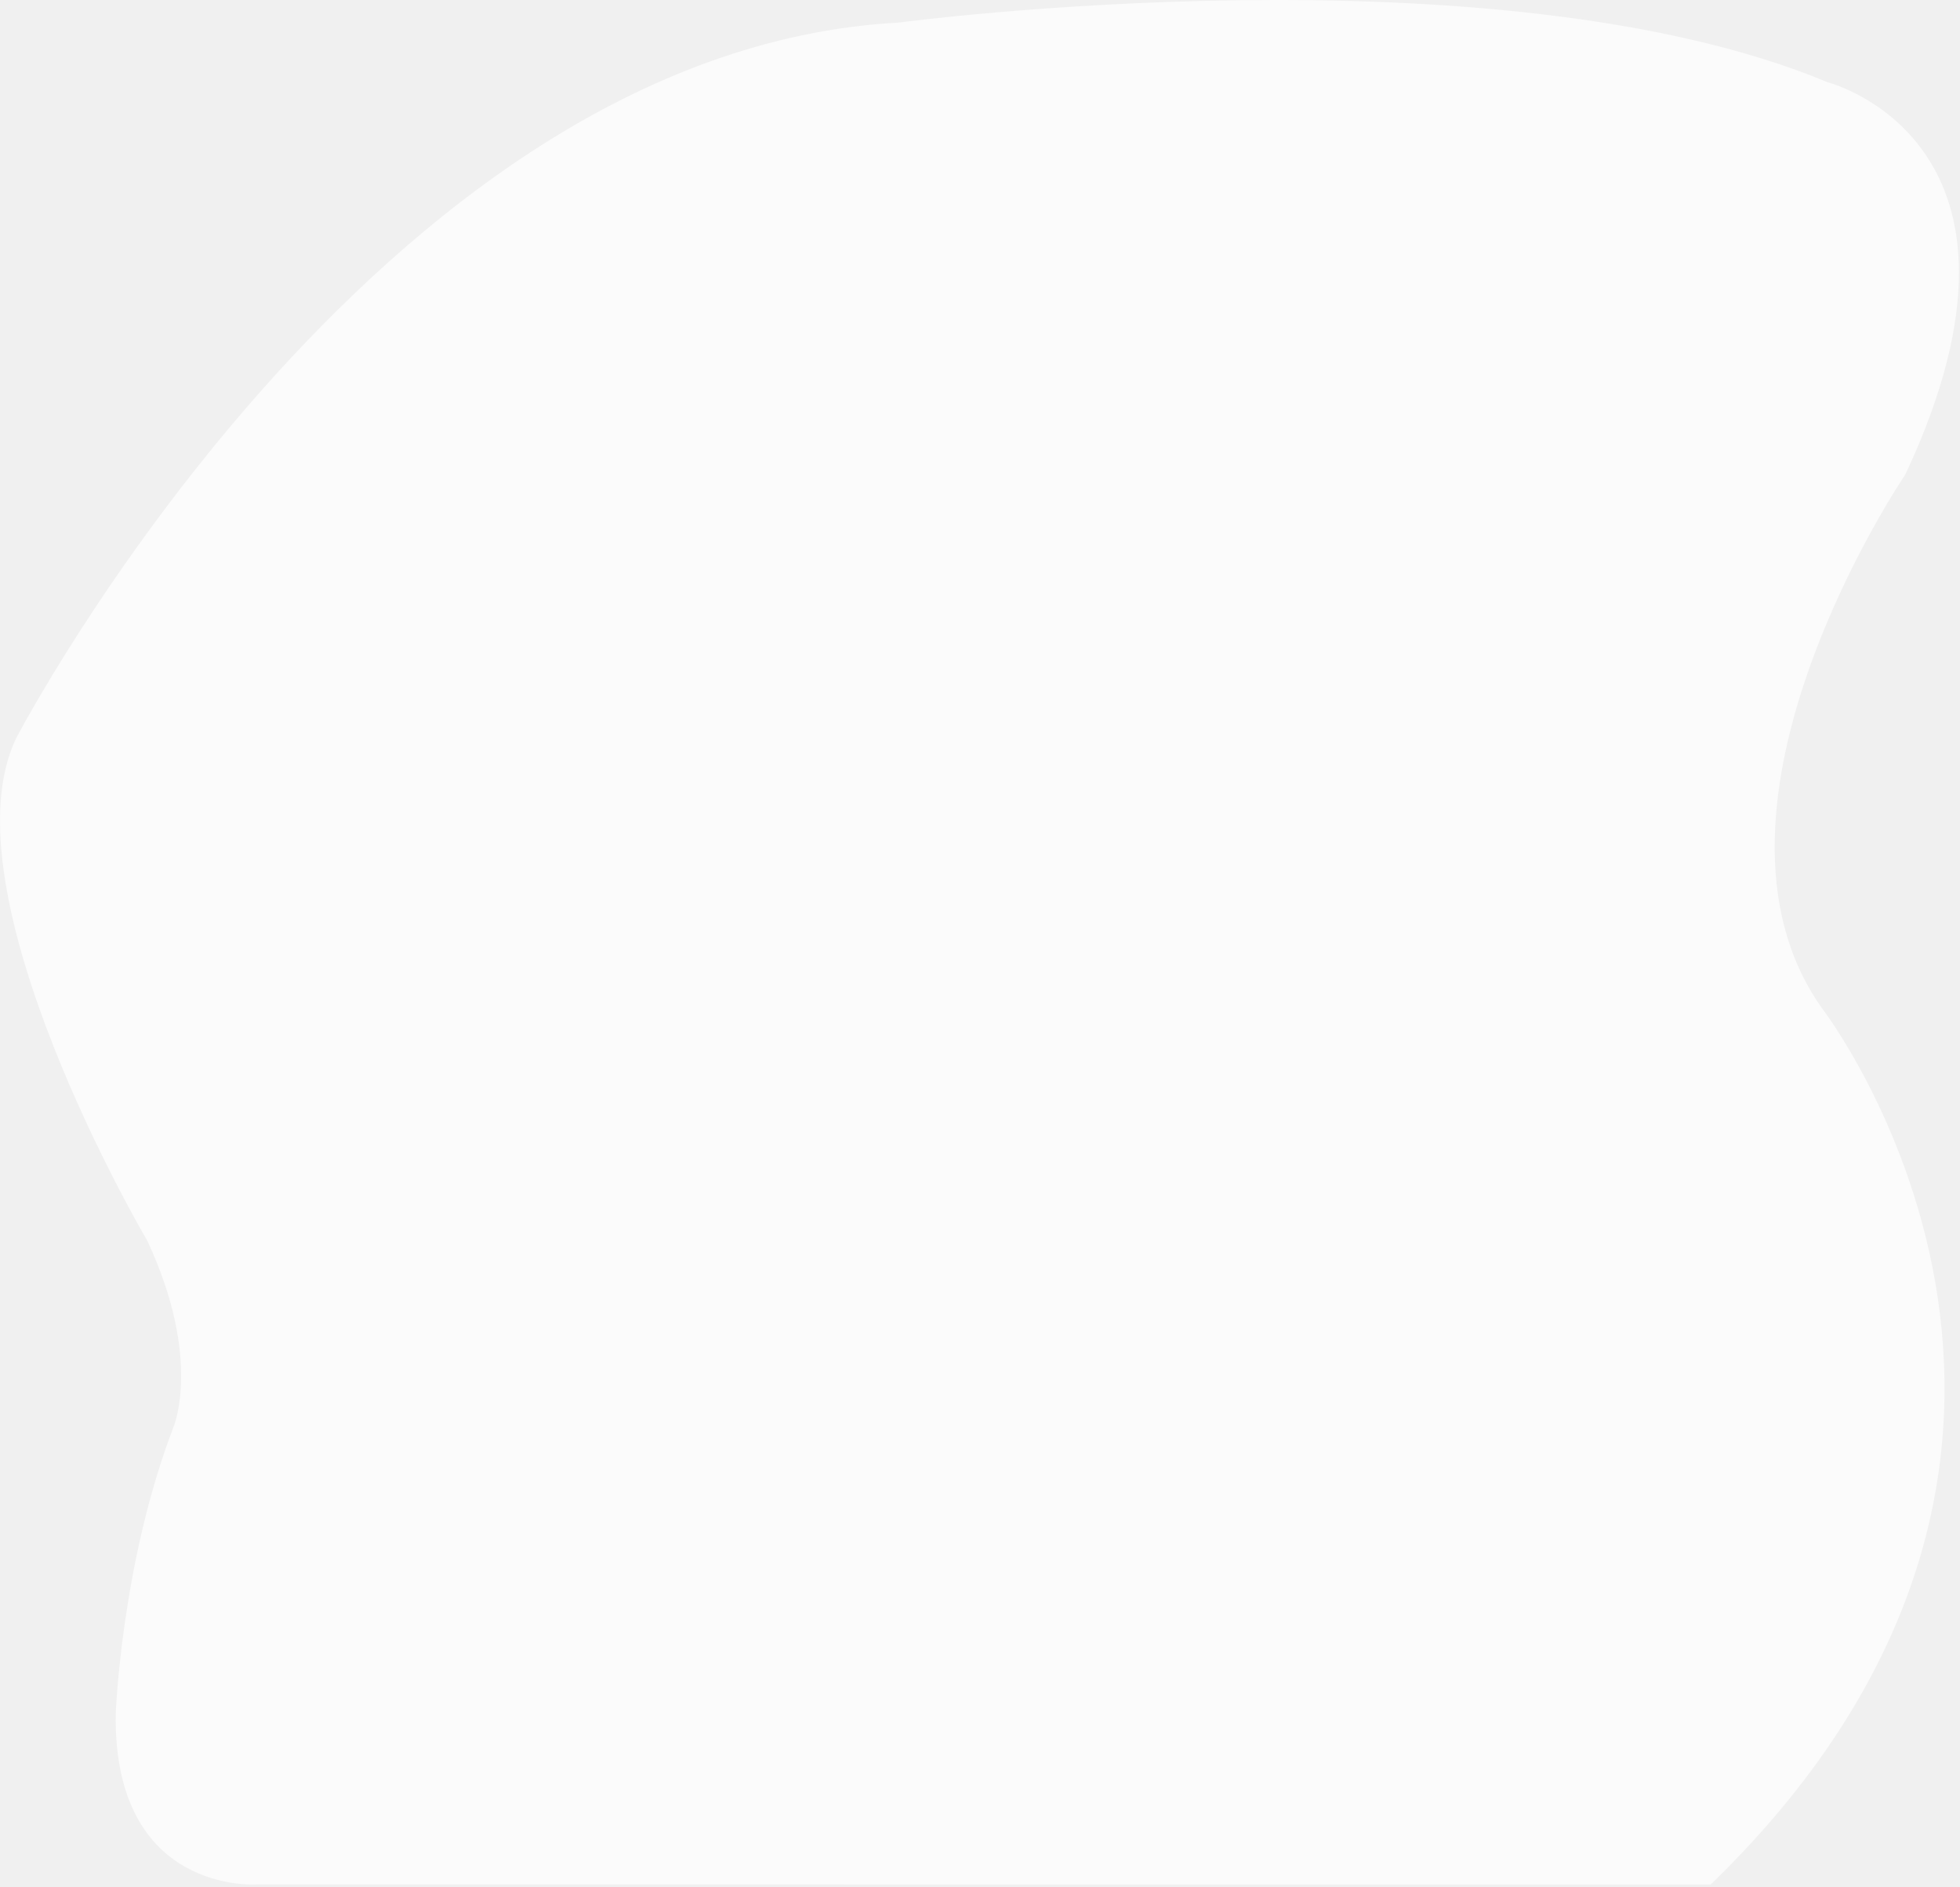
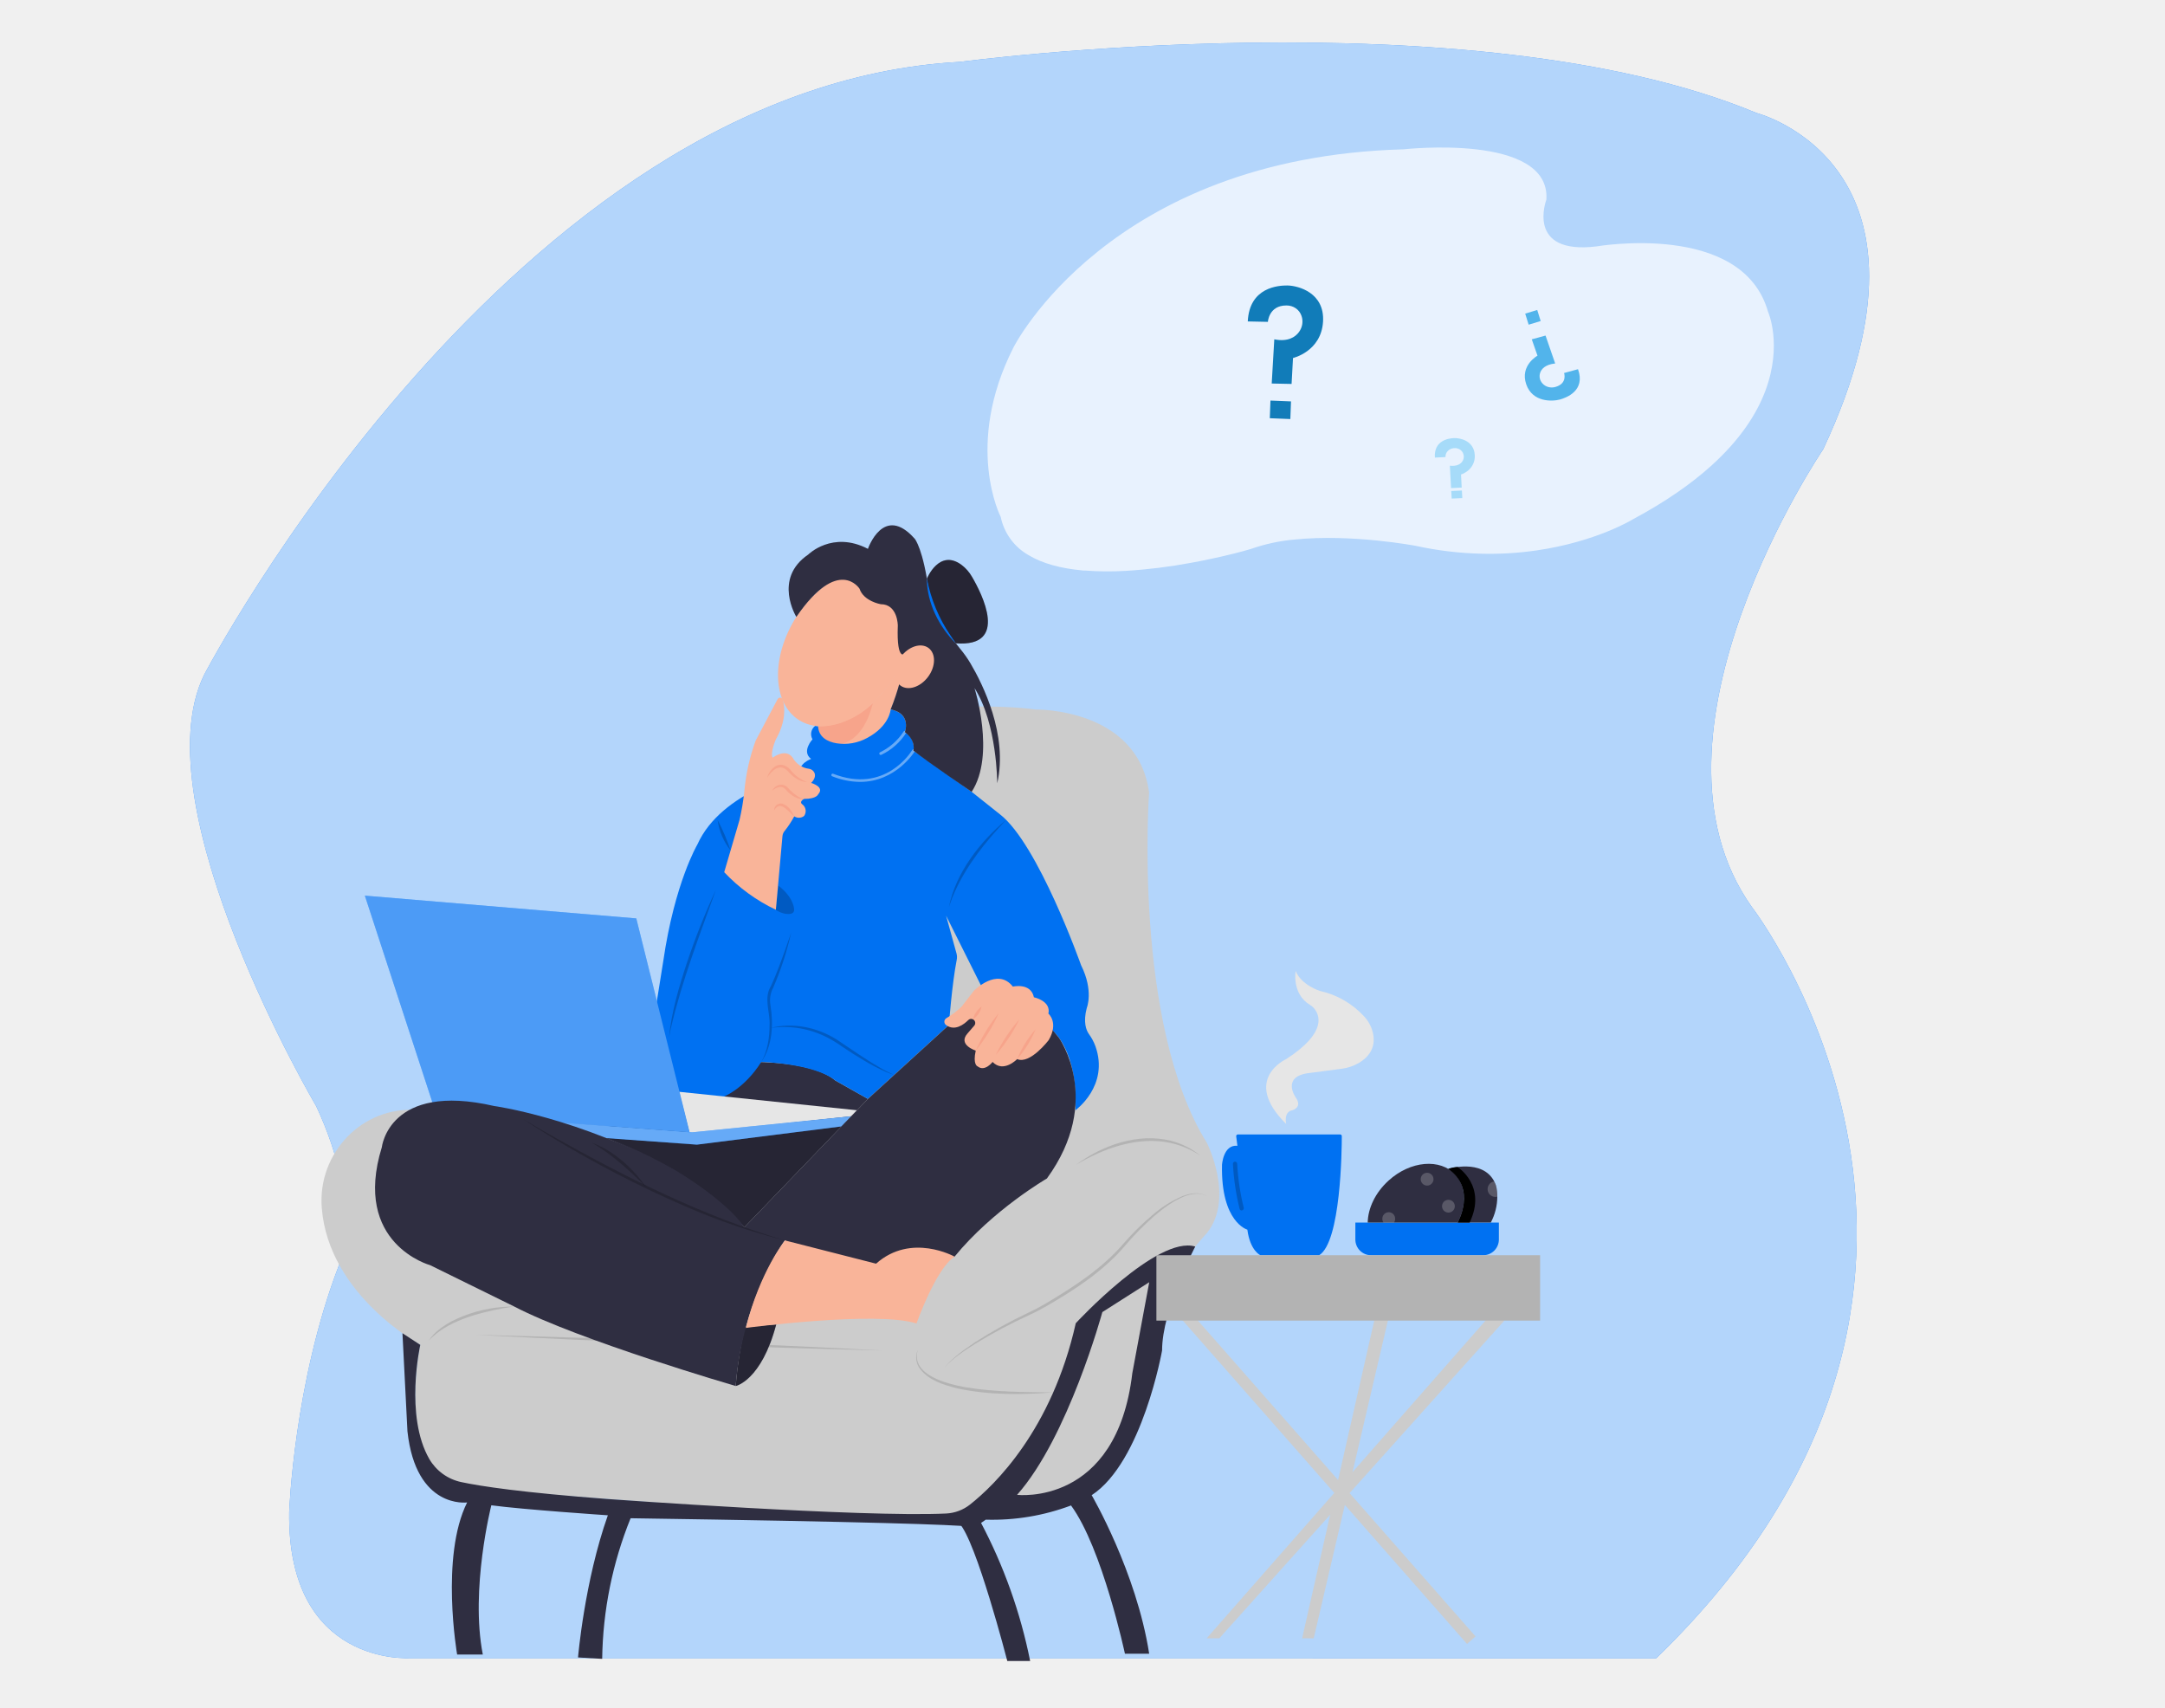
- <svg xmlns="http://www.w3.org/2000/svg" width="672" height="647" viewBox="0 0 672 647" fill="none">
-   <path opacity="0.7" d="M87.922 646.138C87.922 646.138 38.822 649.538 39.672 587.688C39.672 587.688 41.582 536.048 59.392 489.518C59.392 489.518 69.562 466.248 50.482 425.398C50.482 425.398 -20.098 305.658 5.652 252.888C5.652 252.888 128.652 17.398 308.012 7.748C308.012 7.748 512.122 -19.492 626.582 28.178C626.582 28.178 706.692 48.608 653.282 162.668C653.282 162.668 575.732 276.668 624.672 345.668C624.672 345.668 741.032 496.398 586.522 646.168L87.922 646.138Z" fill="white" />
+ <svg xmlns="http://www.w3.org/2000/svg" width="866" height="683" viewBox="0 0 866 683" fill="none">
+   <path d="M163.922 663.138C163.922 663.138 114.822 666.538 115.672 604.688C115.672 604.688 117.582 553.048 135.392 506.518C135.392 506.518 145.562 483.248 126.482 442.398C126.482 442.398 55.902 322.658 81.652 269.888C81.652 269.888 204.652 34.398 384.012 24.748C384.012 24.748 588.122 -2.492 702.582 45.178C702.582 45.178 782.692 65.608 729.282 179.668C729.282 179.668 651.732 293.668 700.672 362.668C700.672 362.668 817.032 513.398 662.522 663.168L163.922 663.138Z" fill="#0071F2" />
+   <path opacity="0.7" d="M163.922 663.138C163.922 663.138 114.822 666.538 115.672 604.688C115.672 604.688 117.582 553.048 135.392 506.518C135.392 506.518 145.562 483.248 126.482 442.398C126.482 442.398 55.902 322.658 81.652 269.888C81.652 269.888 204.652 34.398 384.012 24.748C384.012 24.748 588.122 -2.492 702.582 45.178C702.582 45.178 782.692 65.608 729.282 179.668C729.282 179.668 651.732 293.668 700.672 362.668C700.672 362.668 817.032 513.398 662.522 663.168L163.922 663.138Z" fill="white" />
+   <path d="M168.112 444.038L166.902 443.938C144.952 442.338 127.012 461.088 128.702 483.038C131.412 518.098 168.112 537.828 168.112 537.828C168.112 537.828 159.582 578.188 177.772 590.698C177.772 590.698 176.072 594.108 224.392 598.088L369.332 608.888C463.692 604.888 459.152 541.238 459.152 541.238C458.012 519.078 482.782 493.128 482.782 493.128C493.912 479.128 482.782 457.128 482.782 457.128C452.982 409.378 459.642 316.938 459.642 316.938C455.032 283.038 414.242 283.758 414.242 283.758C384.682 279.758 327.242 287.068 327.242 287.068V414.778L166.922 443.938" fill="#CCCCCC" />
+   <path d="M347.172 439.498L297.712 490.868C297.712 490.868 282.082 470.468 236.892 452.998L294.022 427.208L301.892 424.728C301.892 424.728 325.282 424.438 334.092 432.118L347.172 439.498Z" fill="#2F2E41" />
+   <path d="M327.222 290.448C327.222 290.448 327.222 296.768 336.152 297.538C339.495 297.806 342.849 297.17 345.862 295.698C349.862 293.778 355.212 290.058 356.262 283.748C359.273 276.565 361.292 269.006 362.262 261.278C362.262 261.278 352.572 289.148 327.222 290.448Z" fill="#F9B499" />
+   <path d="M327.222 290.448C327.222 290.448 326.562 296.828 336.152 297.538C336.152 297.538 345.152 297.198 349.152 281.238C349.162 281.208 340.532 290.608 327.222 290.448Z" fill="#F7A48B" />
+   <path d="M326.052 290.328C325.254 290.938 324.706 291.818 324.513 292.804C324.319 293.79 324.493 294.812 325.002 295.678C325.002 295.678 320.472 300.558 324.442 303.518C324.442 303.518 319.312 305.348 319.882 309.328C319.882 309.328 288.622 316.148 278.952 337.748C278.952 337.748 269.863 353.088 265.312 384.358L261.312 409.358L268.992 436.928L289.452 438.628C289.452 438.628 297.692 435.508 304.512 424.708C304.512 424.708 325.512 425.268 334.072 432.098L347.152 439.488L379.552 409.928C379.552 409.928 380.842 393.148 382.682 383.928C382.863 383.054 382.832 382.149 382.592 381.288L378.432 366.208L392.642 394.628L421.062 412.208C421.062 412.208 431.292 420.208 430.162 444.038C430.162 444.038 443.812 434.288 438.162 418.398C437.51 416.657 436.626 415.012 435.532 413.508C434.532 412.068 433.173 408.898 434.712 403.118C434.712 403.118 437.562 396.298 432.442 386.058C432.442 386.058 415.262 337.498 399.982 325.688L388.672 316.688L365.362 300.208C365.634 298.774 365.451 297.29 364.838 295.965C364.224 294.64 363.212 293.539 361.942 292.818C361.942 292.818 364.792 285.428 356.262 283.728C356.262 283.728 355.852 290.338 346.912 295.108C343.149 297.187 338.797 297.943 334.552 297.258C331.052 296.648 327.482 294.908 327.222 290.428L326.052 290.328Z" fill="#0071F2" />
+   <g opacity="0.4">
+     <path d="M352.282 301.938C352.154 301.937 352.03 301.893 351.93 301.813C351.83 301.733 351.76 301.622 351.731 301.497C351.703 301.372 351.717 301.241 351.771 301.125C351.826 301.009 351.918 300.915 352.032 300.858C355.873 299.007 359.132 296.136 361.452 292.558C361.489 292.493 361.538 292.435 361.597 292.388C361.657 292.342 361.724 292.307 361.797 292.287C361.869 292.266 361.945 292.26 362.02 292.269C362.094 292.278 362.167 292.301 362.232 292.338C362.298 292.375 362.356 292.424 362.402 292.483C362.449 292.543 362.483 292.61 362.504 292.683C362.524 292.755 362.53 292.831 362.521 292.906C362.513 292.98 362.489 293.053 362.452 293.118C360.034 296.905 356.605 299.939 352.552 301.878C352.468 301.918 352.376 301.939 352.282 301.938Z" fill="white" />
+   </g>
+   <g opacity="0.4">
+     <path d="M344.022 312.718C340.154 312.674 336.329 311.893 332.752 310.418C332.655 310.343 332.585 310.239 332.553 310.12C332.521 310.001 332.528 309.875 332.575 309.761C332.622 309.648 332.704 309.553 332.811 309.49C332.917 309.428 333.04 309.403 333.162 309.418C354.052 317.658 364.432 300.718 364.872 299.988C364.949 299.856 365.076 299.759 365.224 299.72C365.372 299.68 365.53 299.701 365.662 299.778C365.795 299.855 365.892 299.982 365.931 300.13C365.97 300.278 365.949 300.436 365.872 300.568C365.752 300.668 358.402 312.718 344.022 312.718Z" fill="white" />
+   </g>
+   <path opacity="0.2" d="M402.462 327.918C394.352 336.448 386.812 345.838 381.932 356.618L381.422 357.828C380.652 359.408 380.202 361.108 379.572 362.758C382.232 349.218 391.992 336.578 402.462 327.918Z" fill="black" />
+   <path opacity="0.2" d="M286.342 355.938C279.762 374.168 272.762 392.338 268.342 411.238C268.102 412.508 267.842 413.778 267.582 415.048C268.582 404.718 271.582 394.668 274.842 384.828C278.134 374.993 281.969 365.348 286.332 355.938H286.342Z" fill="black" />
+   <path d="M311.352 354.208L310.302 363.868C310.302 363.868 313.392 366.128 316.482 365.418C316.832 365.341 317.143 365.141 317.359 364.855C317.575 364.569 317.683 364.216 317.662 363.858C317.562 362.058 316.632 358.288 311.352 354.208Z" fill="#0071F2" />
+   <path opacity="0.2" d="M311.352 354.208L310.302 363.868C310.302 363.868 313.392 366.128 316.482 365.418C316.832 365.341 317.143 365.141 317.359 364.855C317.575 364.569 317.683 364.216 317.662 363.858C317.562 362.058 316.632 358.288 311.352 354.208Z" fill="black" />
+   <path d="M289.682 348.828L295.812 327.918C296.668 324.226 297.302 320.486 297.712 316.718C298.317 309.711 299.847 302.814 302.262 296.208L311.042 279.618C311.146 279.417 311.307 279.252 311.505 279.143C311.704 279.035 311.93 278.988 312.155 279.01C312.38 279.031 312.594 279.12 312.768 279.264C312.942 279.408 313.069 279.601 313.132 279.818C313.962 282.818 314.482 288.438 310.302 295.818C310.302 295.818 307.942 301.328 309.082 303.028C309.082 303.028 314.202 299.028 317.082 303.028C317.734 304.238 318.668 305.273 319.805 306.046C320.941 306.819 322.247 307.307 323.612 307.468C324.069 307.532 324.502 307.707 324.875 307.977C325.248 308.247 325.549 308.605 325.752 309.018C326.172 309.968 326.172 311.358 324.472 313.128C324.472 313.128 330.062 314.678 327.262 317.668C327.262 317.668 326.742 319.518 321.632 319.518C321.632 319.518 319.352 320.648 321.062 321.788C321.72 322.331 322.146 323.104 322.252 323.95C322.358 324.796 322.136 325.65 321.632 326.338C321.077 326.773 320.398 327.022 319.693 327.051C318.988 327.08 318.292 326.886 317.702 326.498C316.597 328.556 315.308 330.511 313.852 332.338C313.367 332.901 313.066 333.599 312.992 334.338L310.342 363.848C302.58 360.173 295.573 355.078 289.682 348.828Z" fill="#F9B499" />
+   <path opacity="0.2" d="M287.032 327.918C289.099 331.842 290.838 335.929 292.232 340.138C289.429 336.608 287.632 332.386 287.032 327.918Z" fill="black" />
+   <path d="M306.812 311.028C307.692 308.388 310.052 305.218 313.242 305.978C314.245 306.258 315.154 306.804 315.872 307.558C316.312 308.108 316.822 308.668 317.322 309.188C318.81 310.79 320.662 312.008 322.722 312.738C319.722 312.738 316.722 310.318 315.072 308.338C311.862 305.108 308.783 308.118 306.812 311.028Z" fill="#F7A48B" />
+   <path d="M308.842 316.258C310.182 313.758 313.122 312.918 315.212 315.108C315.462 315.368 315.682 315.648 315.912 315.928L315.862 315.868C317.522 317.398 319.322 319.018 321.592 319.558C318.932 319.888 316.042 317.868 314.412 315.898C312.782 313.928 310.582 314.768 308.842 316.258Z" fill="#F7A48B" />
+   <path d="M309.652 324.098C309.644 323.701 309.723 323.306 309.885 322.943C310.046 322.58 310.286 322.257 310.587 321.997C310.888 321.737 311.243 321.547 311.626 321.44C312.009 321.333 312.41 321.312 312.802 321.378C314.246 321.83 315.485 322.775 316.302 324.048C316.864 324.814 317.321 325.652 317.662 326.538C316.942 325.918 316.292 325.258 315.662 324.638C313.662 322.728 311.562 320.888 309.662 324.098H309.652Z" fill="#F7A48B" />
+   <path opacity="0.2" d="M304.532 424.718C307.072 420.238 307.822 414.938 307.832 409.868C308.072 404.648 305.352 399.228 308.402 394.318C310.552 389.688 312.752 383.638 314.592 378.418L316.472 372.988C314.779 380.504 312.388 387.846 309.332 394.918C308.148 397.105 307.746 399.631 308.192 402.078C309.422 409.638 308.992 418.218 304.532 424.718Z" fill="black" />
+   <path opacity="0.2" d="M308.282 411.118C317.192 408.848 326.902 410.868 334.622 415.718C340.252 419.458 345.822 423.418 351.672 426.808C353.587 427.988 355.593 429.012 357.672 429.868C356.581 429.556 355.509 429.179 354.462 428.738C351.348 427.353 348.322 425.777 345.402 424.018C342.476 422.278 339.606 420.452 336.792 418.538C334.969 417.235 333.058 416.059 331.072 415.018C324.057 411.365 316.073 410.001 308.242 411.118H308.282Z" fill="black" />
+   <path opacity="0.2" d="M236.922 452.998C236.922 452.998 277.282 465.508 297.742 490.868L336.612 450.498L278.782 457.788L236.922 452.998Z" fill="black" />
+   <path d="M342.792 444.038L271.562 436.648L275.832 453.418L340.472 446.448L342.792 444.038Z" fill="#E6E6E6" />
+   <path d="M175.502 445.178L177.542 450.498L278.752 457.788L336.582 450.498L340.472 446.448L276.972 452.848L175.502 445.178Z" fill="#0071F2" />
+   <path opacity="0.4" d="M175.502 445.178L177.542 450.498L278.752 457.788L336.582 450.498L340.472 446.448L276.972 452.848L175.502 445.178Z" fill="white" />
+   <path d="M464.832 540.108C464.832 523.618 478.102 498.548 478.102 498.548C462.922 493.928 430.312 529.208 430.312 529.208C420.712 571.958 397.772 594.018 388.042 601.708C385.302 603.884 381.948 605.147 378.452 605.318C344.802 606.918 243.192 599.528 243.192 599.528C208.722 596.928 192.262 594.408 184.502 592.748C181.852 592.188 179.348 591.08 177.151 589.496C174.954 587.912 173.111 585.886 171.742 583.548C161.742 566.288 168.112 537.868 168.112 537.868L160.982 533.208L162.982 572.468C166.392 603.728 186.852 600.888 186.852 600.888C176.052 622.488 182.852 661.708 182.852 661.708H193.122C188.012 635.558 196.532 602.028 196.532 602.028C209.042 603.728 243.142 606.028 243.142 606.028C233.762 632.468 231.212 662.878 231.212 662.878L240.872 663.448C241.139 644.158 244.994 625.087 252.242 607.208C349.102 608.638 380.752 609.778 388.242 610.558C389.037 610.647 389.84 610.501 390.552 610.138C391.875 609.468 393.134 608.678 394.312 607.778C405.94 608.118 417.523 606.188 428.412 602.098C440.922 619.098 449.972 661.388 449.972 661.388H459.672C454.562 628.588 436.672 597.988 436.672 597.988C456.922 584.748 464.832 540.108 464.832 540.108ZM406.832 597.848C427.292 574.848 440.942 524.758 440.942 524.758L459.692 512.818L452.922 549.208C446.642 602.628 406.852 597.848 406.852 597.848H406.832Z" fill="#2F2E41" />
+   <path d="M430.312 465.908C440.953 458.038 455.032 452.998 468.262 456.218C472.63 457.314 476.701 459.363 480.182 462.218C476.501 459.758 472.389 458.011 468.062 457.068C454.952 454.378 441.502 459.218 430.312 465.898V465.908Z" fill="#B3B3B3" />
+   <path d="M377.732 547.058C381.082 542.868 385.632 539.818 390.022 536.818C396.763 532.478 403.777 528.58 411.022 525.148C413.422 524.038 415.812 522.778 418.092 521.448C429.472 514.688 440.862 507.348 449.532 497.208C453.052 493.155 456.888 489.386 461.002 485.938C464.557 482.822 468.579 480.284 472.922 478.418C475.992 477.198 479.662 476.608 482.682 478.248C479.932 476.908 476.752 477.358 473.982 478.378C469.332 480.208 465.292 483.258 461.522 486.488C457.53 490.007 453.791 493.803 450.332 497.848C441.672 508.148 430.212 515.658 418.662 522.338C416.372 523.668 413.922 524.938 411.512 526.028C404.237 529.358 397.165 533.115 390.332 537.278C385.852 540.128 381.262 543.038 377.742 547.058H377.732Z" fill="#B3B3B3" />
+   <path d="M367.062 540.108C364.372 549.958 378.962 553.498 386.062 554.788C397.672 556.738 409.482 556.788 421.232 556.878C408.502 557.878 395.512 557.988 382.952 555.278C377.582 553.918 371.742 552.178 368.152 547.648C367.308 546.607 366.758 545.358 366.56 544.032C366.361 542.706 366.521 541.352 367.022 540.108H367.062Z" fill="#B3B3B3" />
+   <path d="M171.522 536.128C173.692 532.798 177.092 530.438 180.522 528.508C186.877 525.26 193.809 523.296 200.922 522.728C202.502 522.648 204.072 522.528 205.642 522.488C204.092 522.788 202.542 523.008 201.002 523.278C190.892 525.218 178.762 528.378 171.532 536.128H171.522Z" fill="#B3B3B3" />
+   <path d="M190.282 533.848C244.332 535.208 298.922 537.268 352.922 540.108C298.922 538.798 244.252 536.688 190.262 533.848H190.282Z" fill="#B3B3B3" />
+   <path d="M475.882 524.411L472.465 527.415L586.803 657.472L590.22 654.468L475.882 524.411Z" fill="#CCCCCC" />
+   <path d="M482.672 655.218L596.702 525.328L601.732 528.168L487.732 655.218H482.672Z" fill="#CCCCCC" />
+   <path d="M520.852 655.218L550.342 525.328H555.822L525.492 655.218H520.852Z" fill="#CCCCCC" />
+   <path d="M495.152 453.708H536.052C536.23 453.708 536.4 453.779 536.526 453.904C536.652 454.03 536.722 454.201 536.722 454.378C536.722 459.828 536.342 496.758 527.652 502.018H504.182C504.182 502.018 500.072 500.318 498.942 491.788C498.942 491.788 488.332 488.918 488.802 465.908C488.802 465.908 489.272 457.688 494.962 458.248L494.482 454.458C494.471 454.364 494.48 454.268 494.508 454.177C494.537 454.086 494.584 454.003 494.648 453.932C494.711 453.861 494.789 453.804 494.876 453.766C494.963 453.727 495.057 453.708 495.152 453.708Z" fill="#0071F2" />
+   <path d="M518.262 388.338C518.262 388.338 516.602 397.338 523.912 401.848C524.492 402.185 525.017 402.606 525.472 403.098C527.642 405.508 531.402 412.658 514.472 423.578C514.472 423.578 496.472 431.698 514.472 449.528C514.472 449.528 513.332 444.608 516.952 444.038C516.952 444.038 521.132 442.908 518.292 438.928C518.292 438.928 512.612 430.928 522.842 429.258L536.542 427.458C539.011 427.162 541.392 426.366 543.542 425.118C546.952 423.118 550.622 419.378 549.152 413.038C548.574 410.629 547.394 408.406 545.722 406.578C540.989 401.401 534.772 397.811 527.922 396.298C527.922 396.298 520.542 394.018 518.262 388.338Z" fill="#E6E6E6" />
+   <path d="M599.552 488.948V495.738C599.55 497.405 598.886 499.002 597.707 500.18C596.527 501.357 594.929 502.018 593.262 502.018H548.422C546.757 502.018 545.159 501.357 543.982 500.179C542.804 499.001 542.142 497.404 542.142 495.738V488.948H599.552Z" fill="#0071F2" />
+   <path d="M583.082 488.948H547.082C547.192 483.278 550.082 477.028 555.392 472.198C564.152 464.198 576.172 463.198 582.232 469.868C586.562 474.658 586.642 482.208 583.082 488.948Z" fill="#2F2E41" />
+   <path d="M598.922 478.598C598.908 482.205 598.015 485.754 596.323 488.938H583.082C583.082 488.938 590.862 475.028 579.292 467.488C579.292 467.488 592.873 463.268 597.693 472.488C597.974 473.026 598.214 473.584 598.412 474.158C598.783 475.608 598.955 477.102 598.922 478.598Z" fill="#2F2E41" />
+   <path d="M583.032 466.738C583.032 466.738 594.922 474.208 587.852 488.948H583.082C583.082 488.948 590.862 475.608 579.292 467.498C580.488 467.039 581.752 466.783 583.032 466.738Z" fill="black" />
+   <path opacity="0.2" d="M570.842 474.168C572.256 474.168 573.402 473.022 573.402 471.608C573.402 470.194 572.256 469.048 570.842 469.048C569.428 469.048 568.282 470.194 568.282 471.608C568.282 473.022 569.428 474.168 570.842 474.168Z" fill="white" />
+   <path opacity="0.2" d="M579.372 484.968C580.786 484.968 581.932 483.822 581.932 482.408C581.932 480.994 580.786 479.848 579.372 479.848C577.959 479.848 576.812 480.994 576.812 482.408C576.812 483.822 577.959 484.968 579.372 484.968Z" fill="white" />
+   <path opacity="0.2" d="M558.052 487.528C558.051 488.034 557.902 488.527 557.622 488.948H553.372C553.093 488.527 552.944 488.034 552.943 487.528C552.921 487.179 552.971 486.83 553.089 486.501C553.208 486.172 553.392 485.87 553.632 485.616C553.871 485.361 554.16 485.158 554.481 485.019C554.802 484.88 555.148 484.808 555.497 484.808C555.847 484.808 556.193 484.88 556.514 485.019C556.835 485.158 557.124 485.361 557.363 485.616C557.603 485.87 557.787 486.172 557.906 486.501C558.024 486.83 558.074 487.179 558.052 487.528Z" fill="white" />
+   <path opacity="0.2" d="M598.922 478.598C598.658 478.67 598.386 478.707 598.112 478.708C597.33 478.694 596.582 478.388 596.014 477.85C595.446 477.311 595.101 476.58 595.046 475.8C594.991 475.019 595.23 474.247 595.716 473.634C596.202 473.021 596.9 472.612 597.672 472.488C597.954 473.026 598.194 473.584 598.392 474.158C598.77 475.607 598.948 477.101 598.922 478.598Z" fill="white" />
+   <g opacity="0.2">
+     <path d="M496.662 484.118C496.474 484.119 496.29 484.057 496.141 483.94C495.993 483.824 495.887 483.662 495.842 483.478C494.381 477.577 493.487 471.55 493.172 465.478C493.168 465.367 493.185 465.255 493.224 465.15C493.262 465.045 493.321 464.949 493.397 464.867C493.472 464.785 493.563 464.718 493.665 464.671C493.766 464.624 493.876 464.598 493.987 464.593C494.099 464.589 494.21 464.606 494.315 464.645C494.42 464.683 494.516 464.742 494.599 464.817C494.681 464.893 494.747 464.984 494.794 465.086C494.841 465.187 494.868 465.297 494.872 465.408C495.181 471.345 496.058 477.239 497.492 483.008C497.55 483.228 497.519 483.462 497.404 483.659C497.29 483.856 497.102 484 496.882 484.058C496.812 484.088 496.738 484.108 496.662 484.118Z" fill="black" />
+   </g>
+   <path d="M294.302 554.318C294.302 554.318 304.532 552.218 310.502 529.678L298.002 530.678C296.149 538.449 294.912 546.353 294.302 554.318Z" fill="#2F2E41" />
+   <path opacity="0.2" d="M294.302 554.318C294.302 554.318 304.532 552.218 310.502 529.678L298.002 530.678C296.149 538.449 294.912 546.353 294.302 554.318Z" fill="black" />
+   <path d="M374.442 499.868C374.442 499.868 405.152 477.008 417.082 462.798" stroke="#FF0000" stroke-miterlimit="10" />
+   <path opacity="0.7" d="M706.156 156.265C702.756 165.355 696.236 175.715 684.366 186.385C676.536 193.435 666.366 200.615 653.226 207.645C653.226 207.645 638.706 216.645 614.626 220.135C607.343 221.194 599.983 221.636 592.626 221.455C583.755 221.246 574.925 220.188 566.256 218.295C566.256 218.295 540.746 213.445 517.926 215.775C511.941 216.29 506.045 217.557 500.376 219.545C500.376 219.545 499.106 219.925 496.846 220.545C495.006 221.035 492.506 221.675 489.496 222.375L488.386 222.625C485.846 223.205 482.986 223.825 479.886 224.435L476.396 225.095C467.751 226.709 459.014 227.785 450.236 228.315C444.792 228.634 439.333 228.587 433.896 228.175H433.326L432.666 228.105C424.566 227.335 417.136 225.475 411.396 222.005C408.563 220.395 406.107 218.199 404.191 215.564C402.275 212.929 400.944 209.915 400.286 206.725C400.286 206.725 385.496 178.165 405.396 138.945C405.396 138.945 443.516 62.944 561.446 59.724C561.446 59.724 620.256 53.114 618.556 79.825C618.556 79.825 610.126 101.945 638.506 98.564C638.506 98.564 696.996 88.355 707.226 124.735C707.236 124.655 713.066 137.855 706.156 156.265Z" fill="white" />
+   <path d="M370.762 231.428C370.762 231.428 375.662 219.308 384.612 225.918C386.312 227.196 387.731 228.81 388.782 230.658C392.782 237.478 403.782 258.948 382.302 257.288C382.302 257.288 373.882 246.798 371.612 237.138L370.762 231.428Z" fill="#2F2E41" />
+   <path opacity="0.2" d="M370.762 231.428C370.762 231.428 375.662 219.308 384.612 225.918C386.312 227.196 387.731 228.81 388.782 230.658C392.782 237.478 403.782 258.948 382.302 257.288C382.302 257.288 373.882 246.798 371.612 237.138L370.762 231.428Z" fill="black" />
+   <path d="M357.306 271.35C367.462 255.378 367.016 236.912 356.311 230.106C345.605 223.299 328.695 230.728 318.539 246.7C308.384 262.671 308.829 281.137 319.535 287.944C330.24 294.751 347.151 287.321 357.306 271.35Z" fill="#F9B499" />
+   <path d="M318.542 246.728C318.542 246.728 309.082 231.448 323.292 221.788C323.292 221.788 332.962 212.118 347.172 219.508C347.172 219.508 353.422 201.318 365.922 215.508C365.922 215.508 369.332 219.508 371.612 237.108C371.612 237.108 373.662 246.868 384.132 259.558C385.639 261.371 387 263.301 388.202 265.328C393.062 273.558 403.292 293.928 398.892 313.268C398.892 313.268 398.892 289.398 389.802 275.188C389.802 275.188 398.322 301.908 388.662 316.688C388.662 316.688 371.042 304.748 365.362 300.198C365.362 300.198 366.492 296.198 361.942 292.808C361.942 292.808 364.792 285.418 356.262 283.718C359.176 276.503 361.192 268.956 362.262 261.248C362.262 261.248 358.552 265.528 359.122 250.178C359.122 250.178 359.122 241.648 352.302 241.648C352.302 241.648 345.482 240.518 343.782 235.398C343.762 235.428 335.402 222.208 318.542 246.728Z" fill="#2F2E41" />
+   <path d="M371.203 270.727C374.313 266.583 374.413 261.408 371.427 259.167C368.441 256.926 363.5 258.468 360.39 262.611C357.28 266.754 357.18 271.93 360.166 274.171C363.152 276.412 368.093 274.87 371.203 270.727Z" fill="#F9B499" />
+   <path d="M370.762 231.428C372.332 239.629 375.577 247.418 380.292 254.308C380.942 255.308 381.662 256.308 382.292 257.308C375.572 250.578 370.762 241.088 370.752 231.448L370.762 231.428Z" fill="#0071F2" />
+   <path d="M145.942 358.208L174.362 445.178L275.832 452.848L254.512 367.308L145.942 358.208Z" fill="#0071F2" />
+   <path opacity="0.3" d="M145.942 358.208L174.362 445.178L275.832 452.848L254.512 367.308L145.942 358.208Z" fill="white" />
+   <path d="M297.712 490.868L347.172 439.498L379.572 409.938C379.572 409.938 403.962 389.468 423.572 415.048C423.572 415.048 441.492 440.048 418.762 471.328C418.762 471.328 397.162 483.828 381.812 502.588L346.572 513.388L313.952 496.098C313.952 496.098 297.112 518.508 294.272 554.318C294.272 554.318 231.752 536.128 205.602 522.488L172.062 505.998C172.062 505.998 140.802 497.478 152.732 458.818C152.732 458.818 155.582 432.668 197.642 442.338C197.642 442.338 231.182 446.888 269.832 467.918C269.862 467.918 290.922 480.288 297.712 490.868Z" fill="#2F2E41" />
+   <path opacity="0.2" d="M313.982 496.098C299.89 492.55 286.126 487.803 272.842 481.908C255.091 474.158 237.873 465.238 221.302 455.208C217.172 452.688 213.062 450.138 209.042 447.448C213.202 449.928 217.362 452.378 221.592 454.728C251.032 471.258 281.522 486.488 313.982 496.098Z" fill="black" />
+   <path opacity="0.2" d="M236.922 457.118C245.542 460.198 253.182 467.328 258.422 474.708C257.552 473.908 256.742 473.078 255.912 472.258C250.062 466.608 243.922 461.208 236.922 457.118Z" fill="black" />
+   <path d="M387.292 407.988C385.682 409.598 381.932 412.618 378.352 409.908C378.145 409.742 377.982 409.529 377.876 409.286C377.77 409.043 377.724 408.778 377.743 408.513C377.761 408.249 377.844 407.993 377.983 407.767C378.122 407.542 378.314 407.353 378.542 407.218C380.764 405.907 382.825 404.34 384.682 402.548L389.522 396.298C389.522 396.298 398.892 386.628 405.152 394.588C405.152 394.588 412.322 392.878 413.562 398.848C413.562 398.848 420.492 400.268 419.362 405.388C419.362 405.388 423.592 408.948 419.482 415.978C419.482 415.978 411.972 425.848 406.852 423.578C406.852 423.578 401.422 429.258 397.032 424.718C397.032 424.718 393.942 428.808 391.032 426.478C391.032 426.478 389.032 425.868 390.292 420.178C390.292 420.178 383.002 417.898 386.982 413.348L389.702 410.198C389.861 410.012 389.977 409.793 390.04 409.556C390.103 409.319 390.113 409.072 390.068 408.831C390.023 408.59 389.924 408.362 389.78 408.165C389.635 407.967 389.448 407.804 389.232 407.688C388.921 407.517 388.562 407.454 388.211 407.508C387.86 407.563 387.537 407.731 387.292 407.988Z" fill="#F9B499" />
+   <path d="M366.592 529.308C366.592 529.308 374.452 507.138 381.842 502.588C381.842 502.588 364.492 492.868 350.432 505.398L313.982 496.098C313.982 496.098 304.032 508.388 298.322 531.098C298.322 531.068 350.772 524.208 366.592 529.308Z" fill="#F9B499" />
+   <path d="M389.212 407.688C389.667 405.604 390.892 403.768 392.642 402.548C392.188 404.633 390.963 406.469 389.212 407.688Z" fill="#F7A48B" />
+   <path d="M390.272 420.208C392.669 414.802 395.773 409.738 399.502 405.148C397.103 410.553 393.999 415.617 390.272 420.208Z" fill="#F7A48B" />
+   <path d="M398.322 421.868C400.802 416.735 403.971 411.964 407.742 407.688C405.271 412.827 402.101 417.599 398.322 421.868Z" fill="#F7A48B" />
+   <path d="M406.852 423.578C408.632 419.214 411.13 415.178 414.242 411.638C412.466 416.005 409.968 420.041 406.852 423.578Z" fill="#F7A48B" />
+   <path d="M402.922 664.308H412.062C408.177 644.929 401.504 626.214 392.252 608.748C389.142 609.028 383.642 609.168 383.642 609.168C390.452 615.988 402.922 664.308 402.922 664.308Z" fill="#2F2E41" />
+   <path d="M616.042 502.018H462.562V528.168H616.042V502.018Z" fill="#B3B3B3" />
+   <path d="M631.209 147.66L625.636 149.179C625.636 149.179 627.071 153.338 622.235 154.736C621.31 155.02 620.309 155.042 619.371 154.796C618.432 154.551 617.603 154.051 616.999 153.367C616.483 152.799 616.124 152.13 615.952 151.415C615.781 150.7 615.801 149.959 616.011 149.252C616.481 147.612 618.108 145.763 622.071 145.37L618.217 134.208L612.709 135.708L614.996 142.249C614.996 142.249 607.899 146.132 610.492 153.697C612.992 160.933 620.864 160.627 624.003 159.773C626.356 159.099 634.326 156.371 631.209 147.66Z" fill="#52B4EB" />
+   <path d="M614.893 123.974L610.08 125.427L611.458 129.851L616.272 128.398L614.893 123.974Z" fill="#52B4EB" />
+   <path d="M499.109 128.553L507.153 128.722C507.153 128.722 507.538 122.136 514.561 122.168C515.913 122.149 517.222 122.541 518.306 123.29C519.39 124.039 520.195 125.108 520.608 126.346C520.971 127.382 521.075 128.496 520.911 129.596C520.748 130.697 520.321 131.754 519.667 132.681C518.173 134.842 515.066 136.814 509.717 135.706L508.686 153.383L516.635 153.553L517.202 143.18C517.202 143.18 528.497 140.594 529.22 128.619C529.886 117.159 519.518 114.275 514.989 114.177C511.575 114.154 499.772 114.711 499.109 128.553Z" fill="#117CB9" />
+   <path d="M507.922 167.263L516.138 167.594L516.399 160.539L508.183 160.208L507.922 167.263Z" fill="#117CB9" />
+   <path d="M573.947 183.005L578.194 182.807C578.167 182.363 578.235 181.919 578.392 181.499C578.549 181.08 578.794 180.693 579.112 180.362C579.429 180.03 579.813 179.761 580.243 179.568C580.672 179.376 581.138 179.264 581.614 179.239H581.72C582.433 179.182 583.148 179.333 583.766 179.671C584.384 180.01 584.873 180.519 585.167 181.129C585.418 181.641 585.537 182.2 585.515 182.762C585.493 183.324 585.33 183.873 585.04 184.366C584.374 185.516 582.845 186.593 579.943 186.256L580.431 195.208L584.679 195.01L584.41 189.764C586.111 189.209 587.57 188.149 588.562 186.745C589.555 185.341 590.026 183.672 589.903 181.994C589.585 176.187 583.957 175.104 581.55 175.216C579.681 175.295 573.487 176.002 573.947 183.005Z" fill="#A6DBF9" />
+   <path d="M584.754 196.182L580.503 196.375L580.672 199.401L584.922 199.208L584.754 196.182Z" fill="#A6DBF9" />
</svg>
